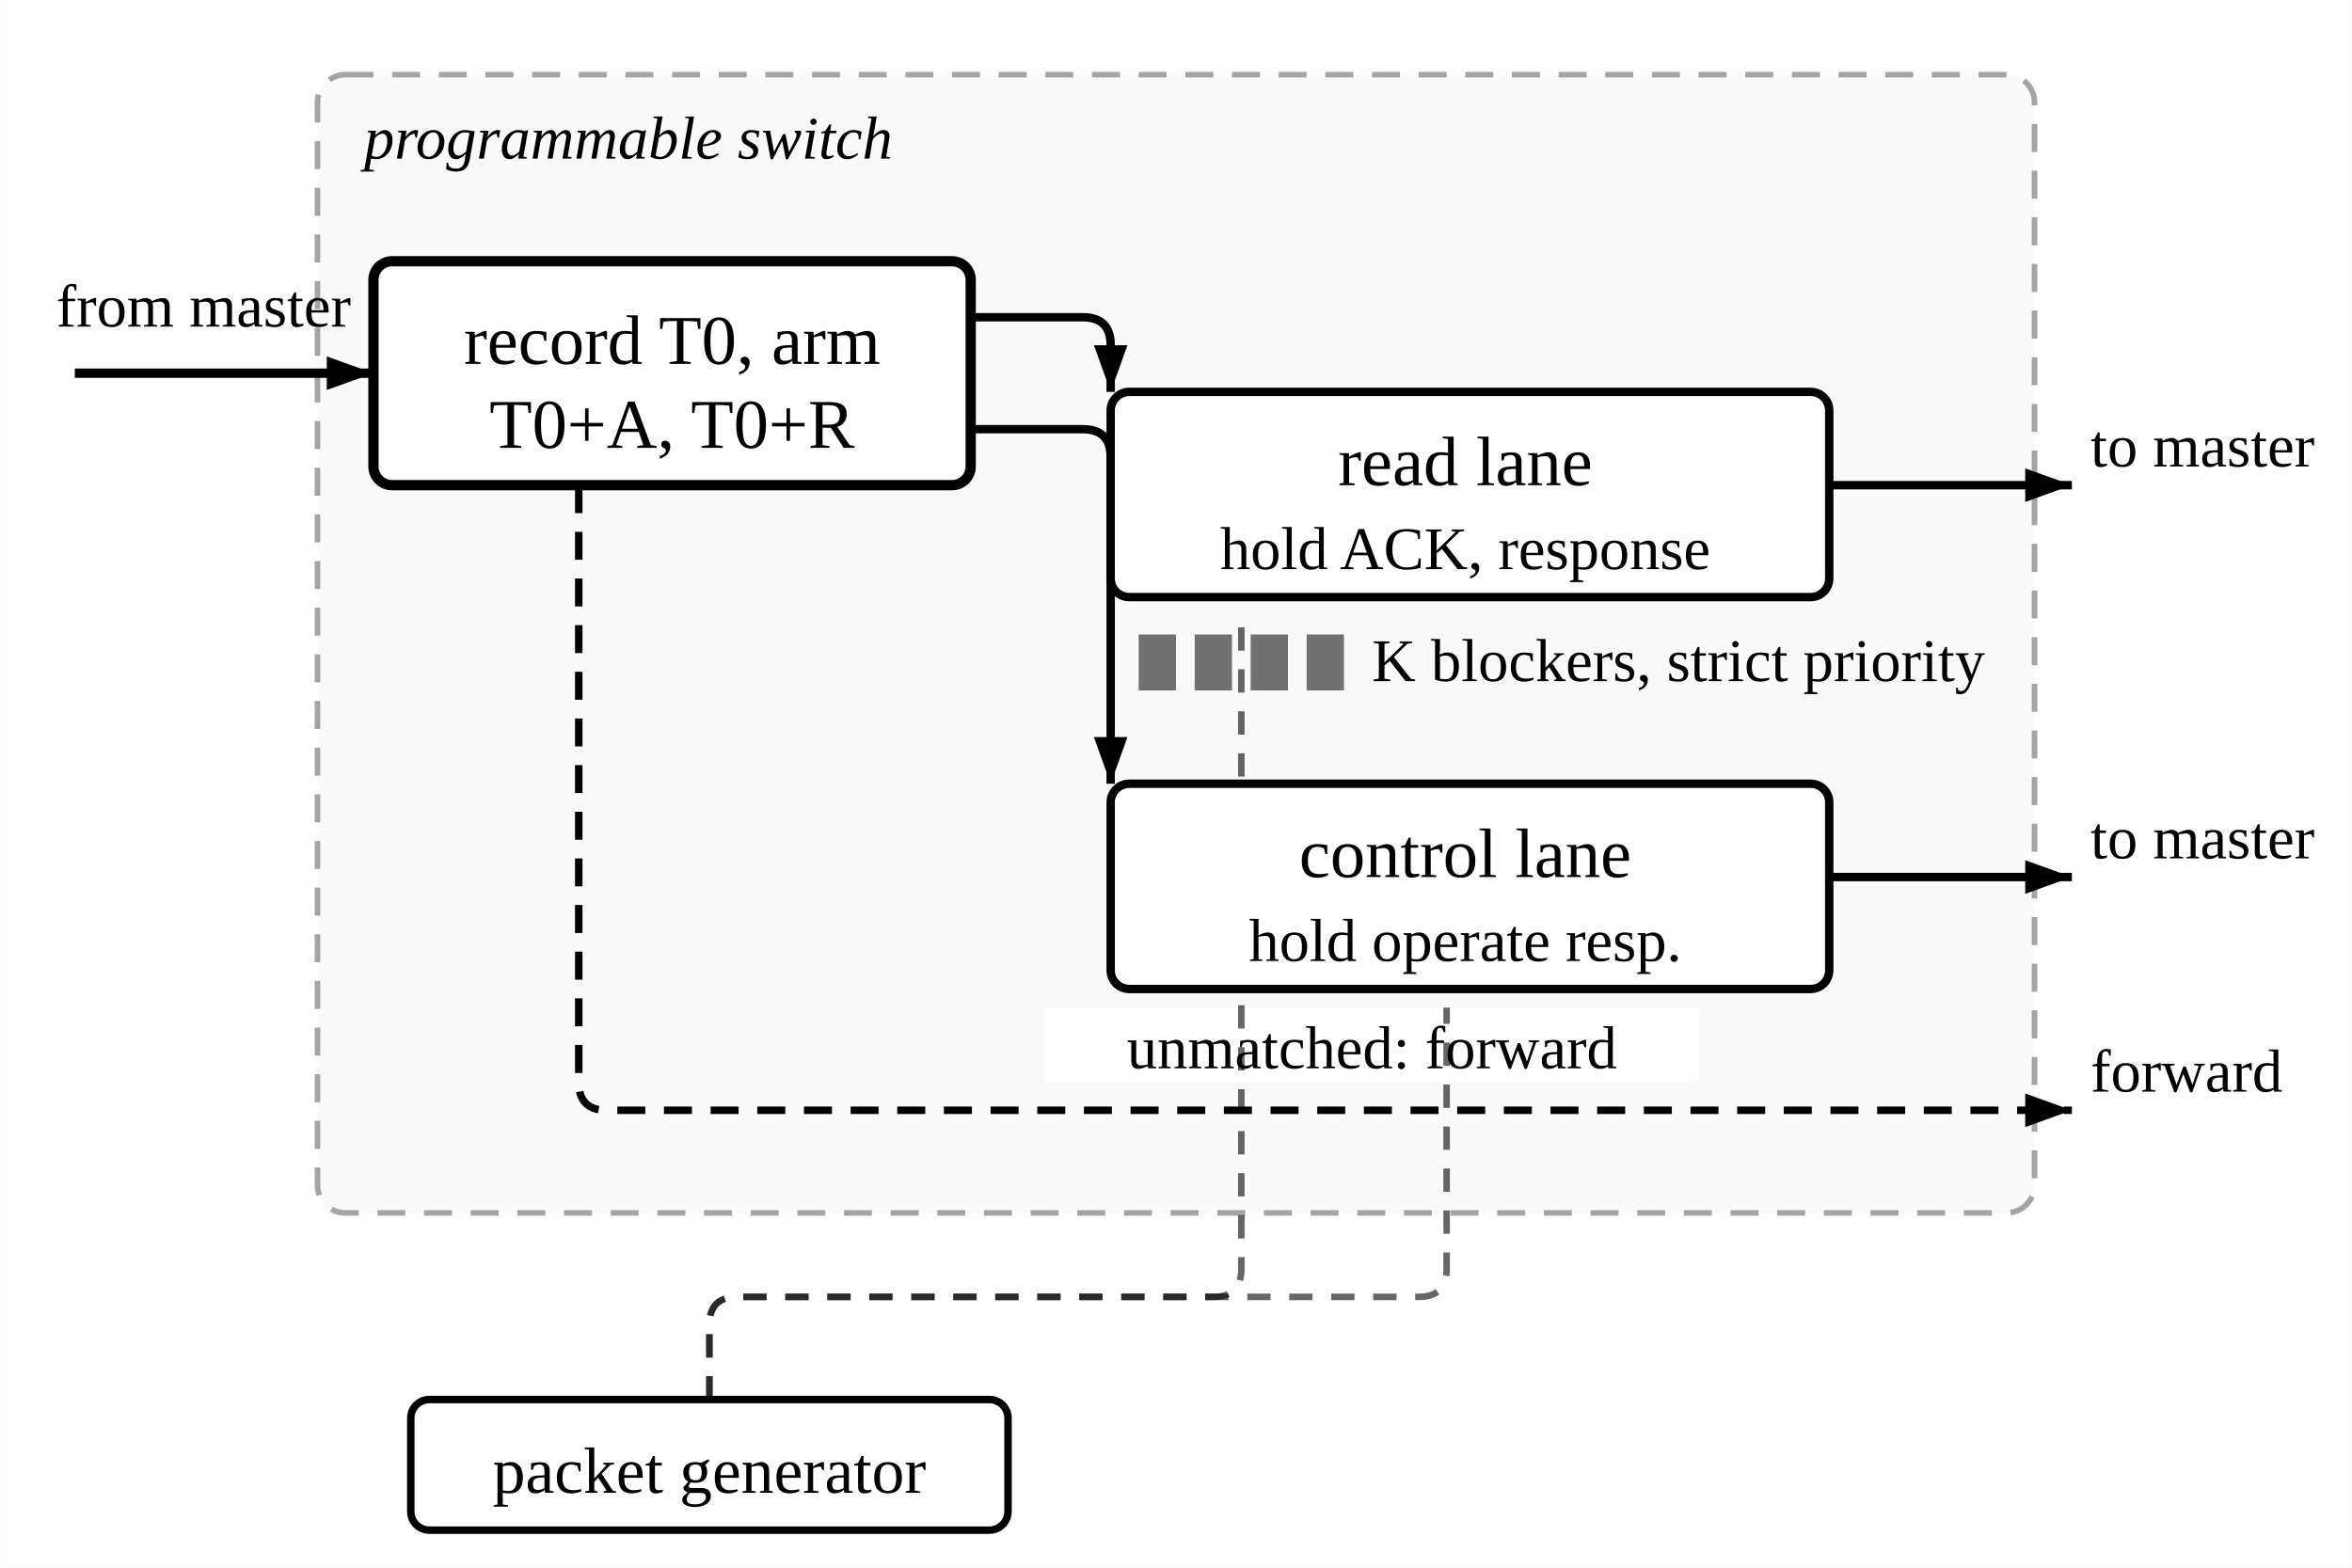
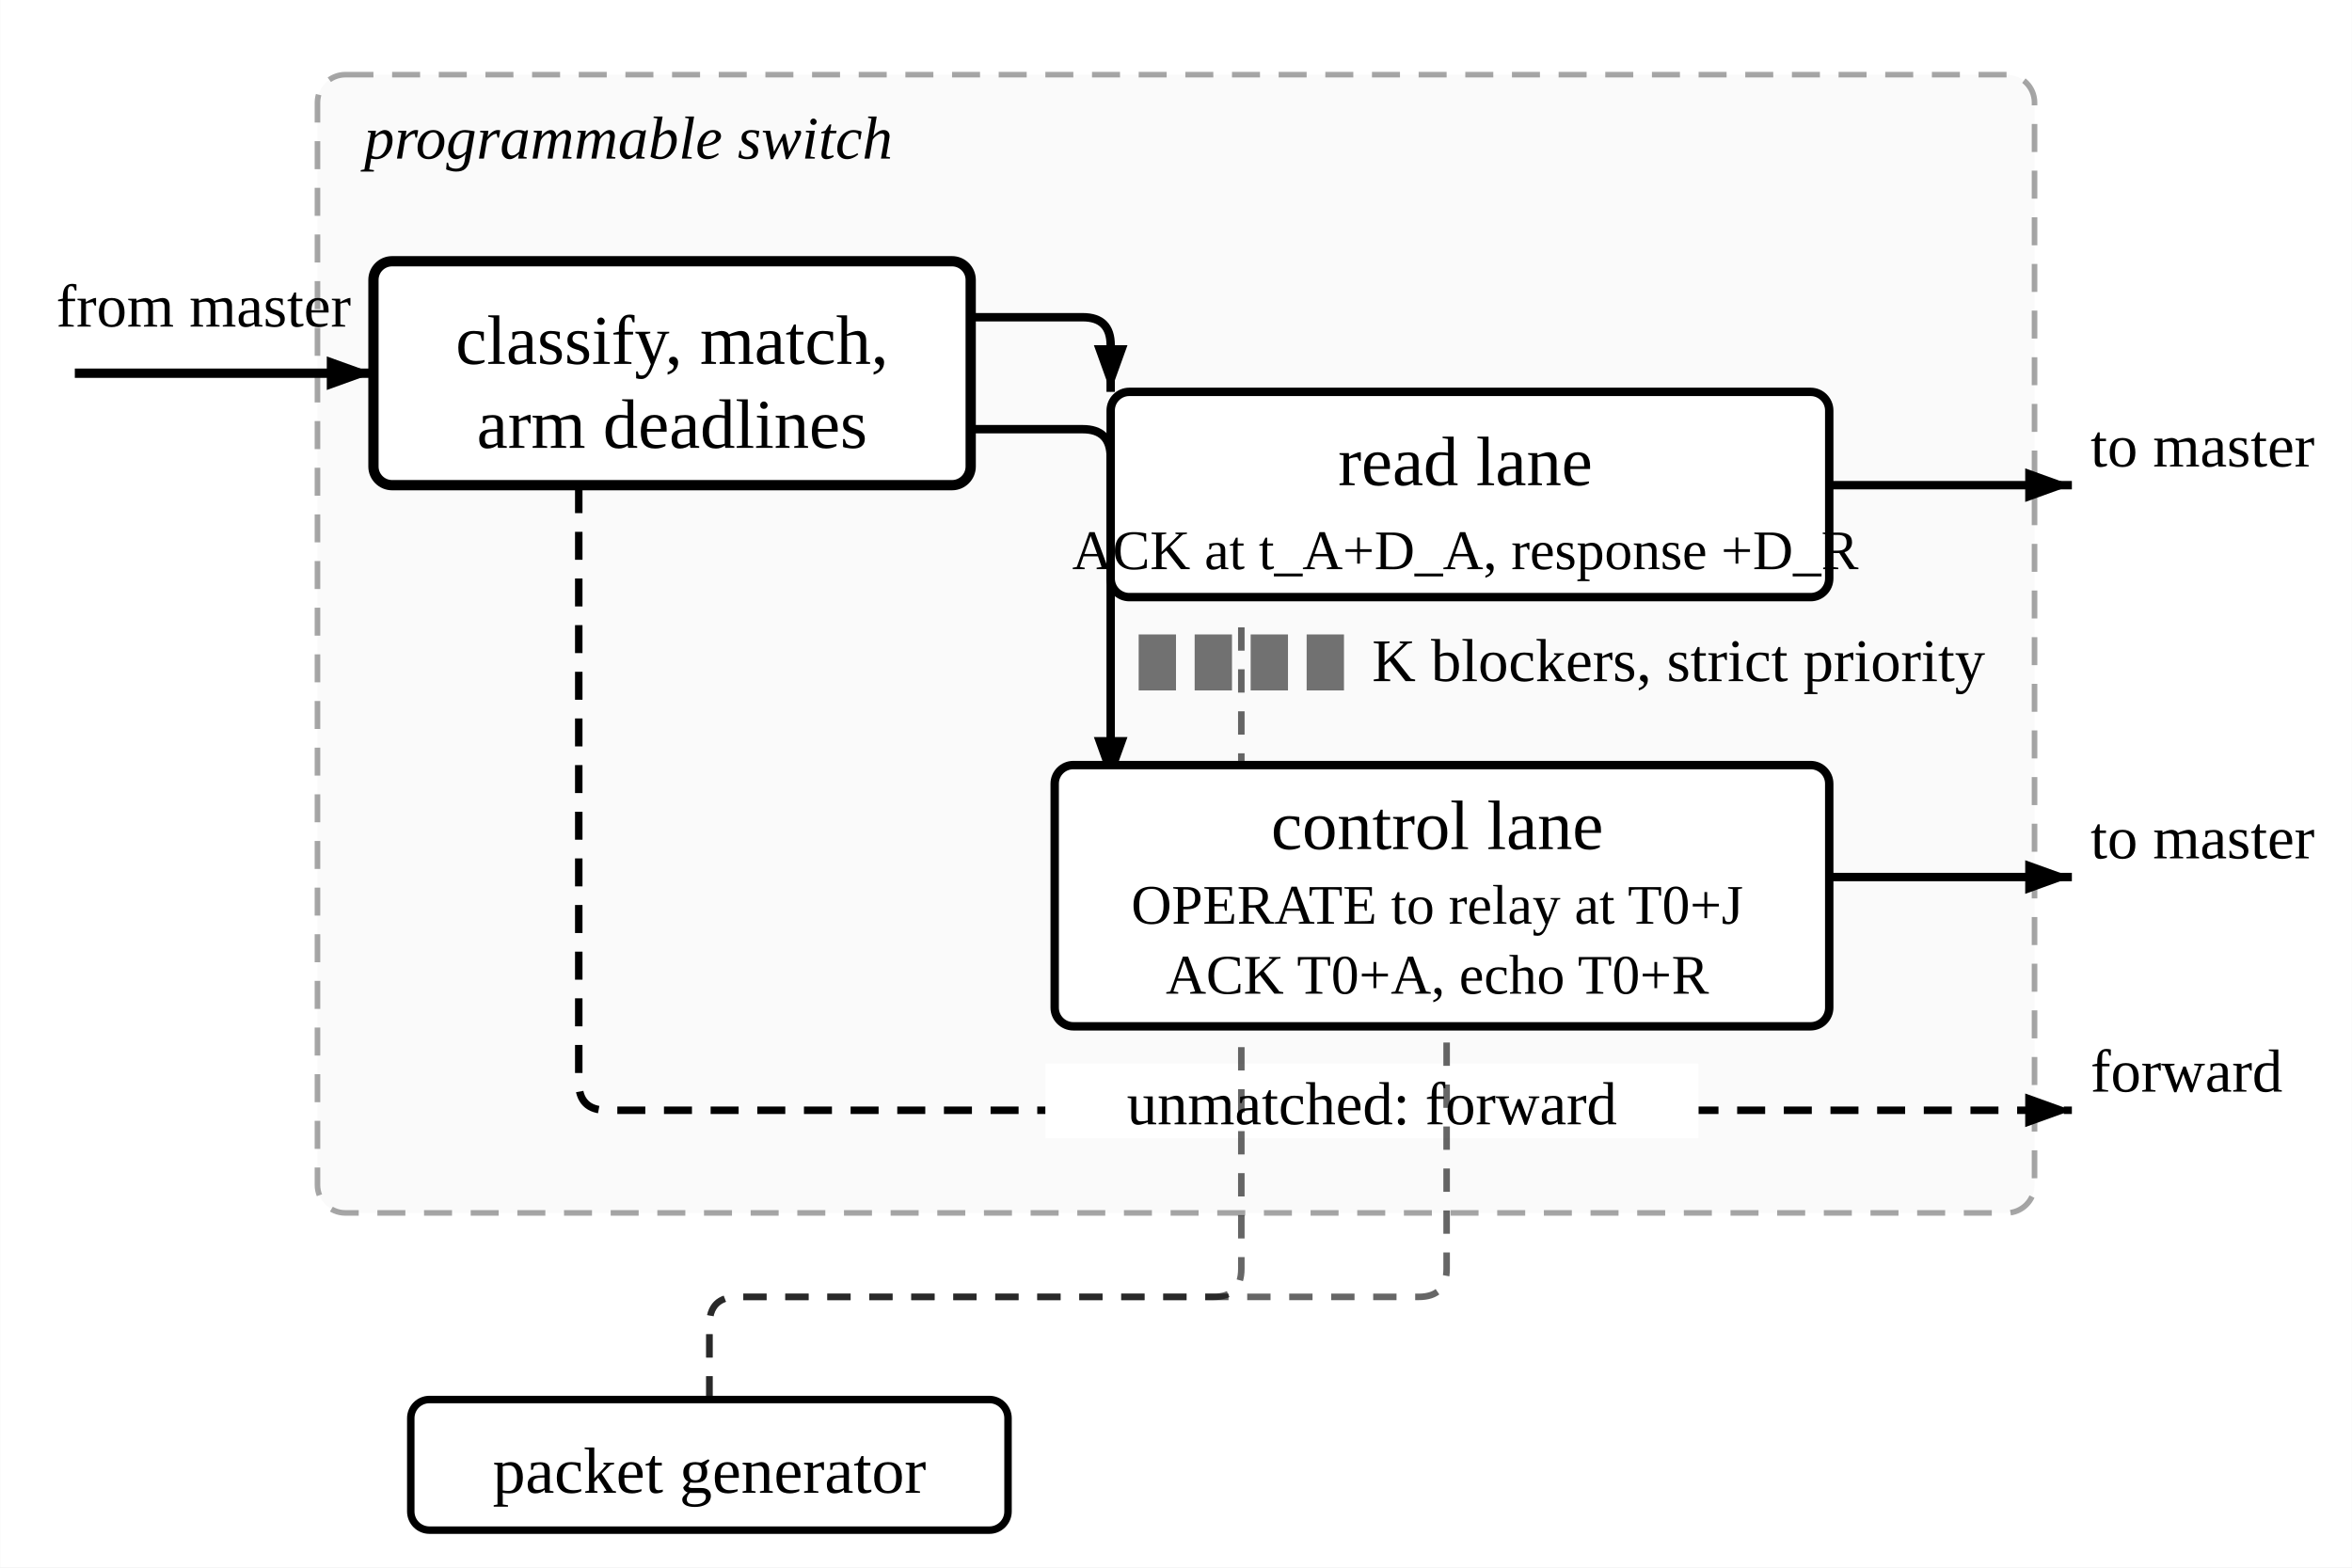
<svg xmlns="http://www.w3.org/2000/svg" viewBox="0 0 252 168" width="3.5in" height="2.333in" role="img" aria-labelledby="des-title des-desc">
  <rect width="252" height="168" fill="#ffffff" />
  <g font-family="Times New Roman, Times, serif" fill="#000000">
    <rect x="34" y="8" width="184" height="122" rx="3" fill="#000000" fill-opacity="0.022" stroke="#000000" stroke-opacity="0.35" stroke-width="0.6" stroke-dasharray="3,2" />
    <text x="39" y="17" font-size="6.5" font-style="italic">programmable switch</text>
    <line x1="8" y1="40" x2="40" y2="40" stroke="#000000" stroke-width="1" />
    <polygon points="40,40 35,38.2 35,41.8" />
    <path d="M 104 34 L 116 34 Q 119 34 119 37 L 119 42" fill="none" stroke="#000000" stroke-width="0.9" />
    <polygon points="119,42 117.2,37 120.8,37" />
    <path d="M 104 46 L 116 46 Q 119 46 119 49 L 119 84" fill="none" stroke="#000000" stroke-width="0.9" />
    <polygon points="119,84 117.2,79 120.8,79" />
    <line x1="196" y1="52" x2="222" y2="52" stroke="#000000" stroke-width="0.9" />
    <polygon points="222,52 217,50.2 217,53.8" />
    <line x1="196" y1="94" x2="222" y2="94" stroke="#000000" stroke-width="0.9" />
    <polygon points="222,94 217,92.2 217,95.8" />
    <path d="M 62 52 L 62 116 Q 62 119 65 119 L 222 119" fill="none" stroke="#000000" stroke-width="0.8" stroke-dasharray="3,2" />
    <polygon points="222,119 217,117.2 217,120.8" />
-     <rect x="112" y="108" width="70" height="8" fill="#ffffff" />
-     <text x="147" y="114.5" font-size="6.5" text-anchor="middle">unmatched: forward</text>
+     <rect x="112" y="114" width="70" height="8" fill="#ffffff" />
+     <text x="147" y="120.5" font-size="6.5" text-anchor="middle">unmatched: forward</text>
    <path d="M 76 150 L 76 142 Q 76 139 79 139 L 130 139 Q 133 139 133 136 L 133 66" fill="none" stroke="#000000" stroke-width="0.7" stroke-opacity="0.6" stroke-dasharray="2.5,2" />
    <path d="M 76 150 L 76 142 Q 76 139 79 139 L 152 139 Q 155 139 155 136 L 155 108" fill="none" stroke="#000000" stroke-width="0.7" stroke-opacity="0.6" stroke-dasharray="2.5,2" />
    <text x="6" y="35" font-size="6.5">from master</text>
    <text x="224" y="50" font-size="6.5">to master</text>
    <text x="224" y="92" font-size="6.5">to master</text>
    <text x="224" y="117" font-size="6.5">forward</text>
    <rect x="40" y="28" width="64" height="24" rx="2" fill="#ffffff" stroke="#000000" stroke-width="1.1" />
-     <text x="72" y="39" font-size="7.5" text-anchor="middle">record T0, arm</text>
-     <text x="72" y="48" font-size="7.5" text-anchor="middle">T0+A, T0+R</text>
+     <text x="72" y="39" font-size="7.5" text-anchor="middle">classify, match,</text>
+     <text x="72" y="48" font-size="7.5" text-anchor="middle">arm deadlines</text>
    <rect x="119" y="42" width="77" height="22" rx="2" fill="#ffffff" stroke="#000000" stroke-width="0.9" />
    <text x="157" y="52" font-size="7.5" text-anchor="middle">read lane</text>
-     <text x="157" y="61" font-size="6.5" text-anchor="middle">hold ACK, response</text>
-     <rect x="119" y="84" width="77" height="22" rx="2" fill="#ffffff" stroke="#000000" stroke-width="0.9" />
-     <text x="157" y="94" font-size="7.5" text-anchor="middle">control lane</text>
-     <text x="157" y="103" font-size="6.5" text-anchor="middle">hold operate resp.</text>
+     <text x="157" y="61" font-size="6" text-anchor="middle">ACK at t_A+D_A, response +D_R</text>
+     <rect x="113" y="82" width="83" height="28" rx="2" fill="#ffffff" stroke="#000000" stroke-width="0.9" />
+     <text x="154" y="91" font-size="7.5" text-anchor="middle">control lane</text>
+     <text x="154" y="99" font-size="6" text-anchor="middle">OPERATE to relay at T0+J</text>
+     <text x="154" y="106.5" font-size="6" text-anchor="middle">ACK T0+A, echo T0+R</text>
    <g fill="#000000" fill-opacity="0.55">
      <rect x="122" y="68" width="4" height="6" />
      <rect x="128" y="68" width="4" height="6" />
      <rect x="134" y="68" width="4" height="6" />
      <rect x="140" y="68" width="4" height="6" />
    </g>
    <text x="147" y="73" font-size="6.5">K blockers, strict priority</text>
    <rect x="44" y="150" width="64" height="14" rx="2" fill="#ffffff" stroke="#000000" stroke-width="0.8" />
    <text x="76" y="160" font-size="7" text-anchor="middle">packet generator</text>
  </g>
</svg>
